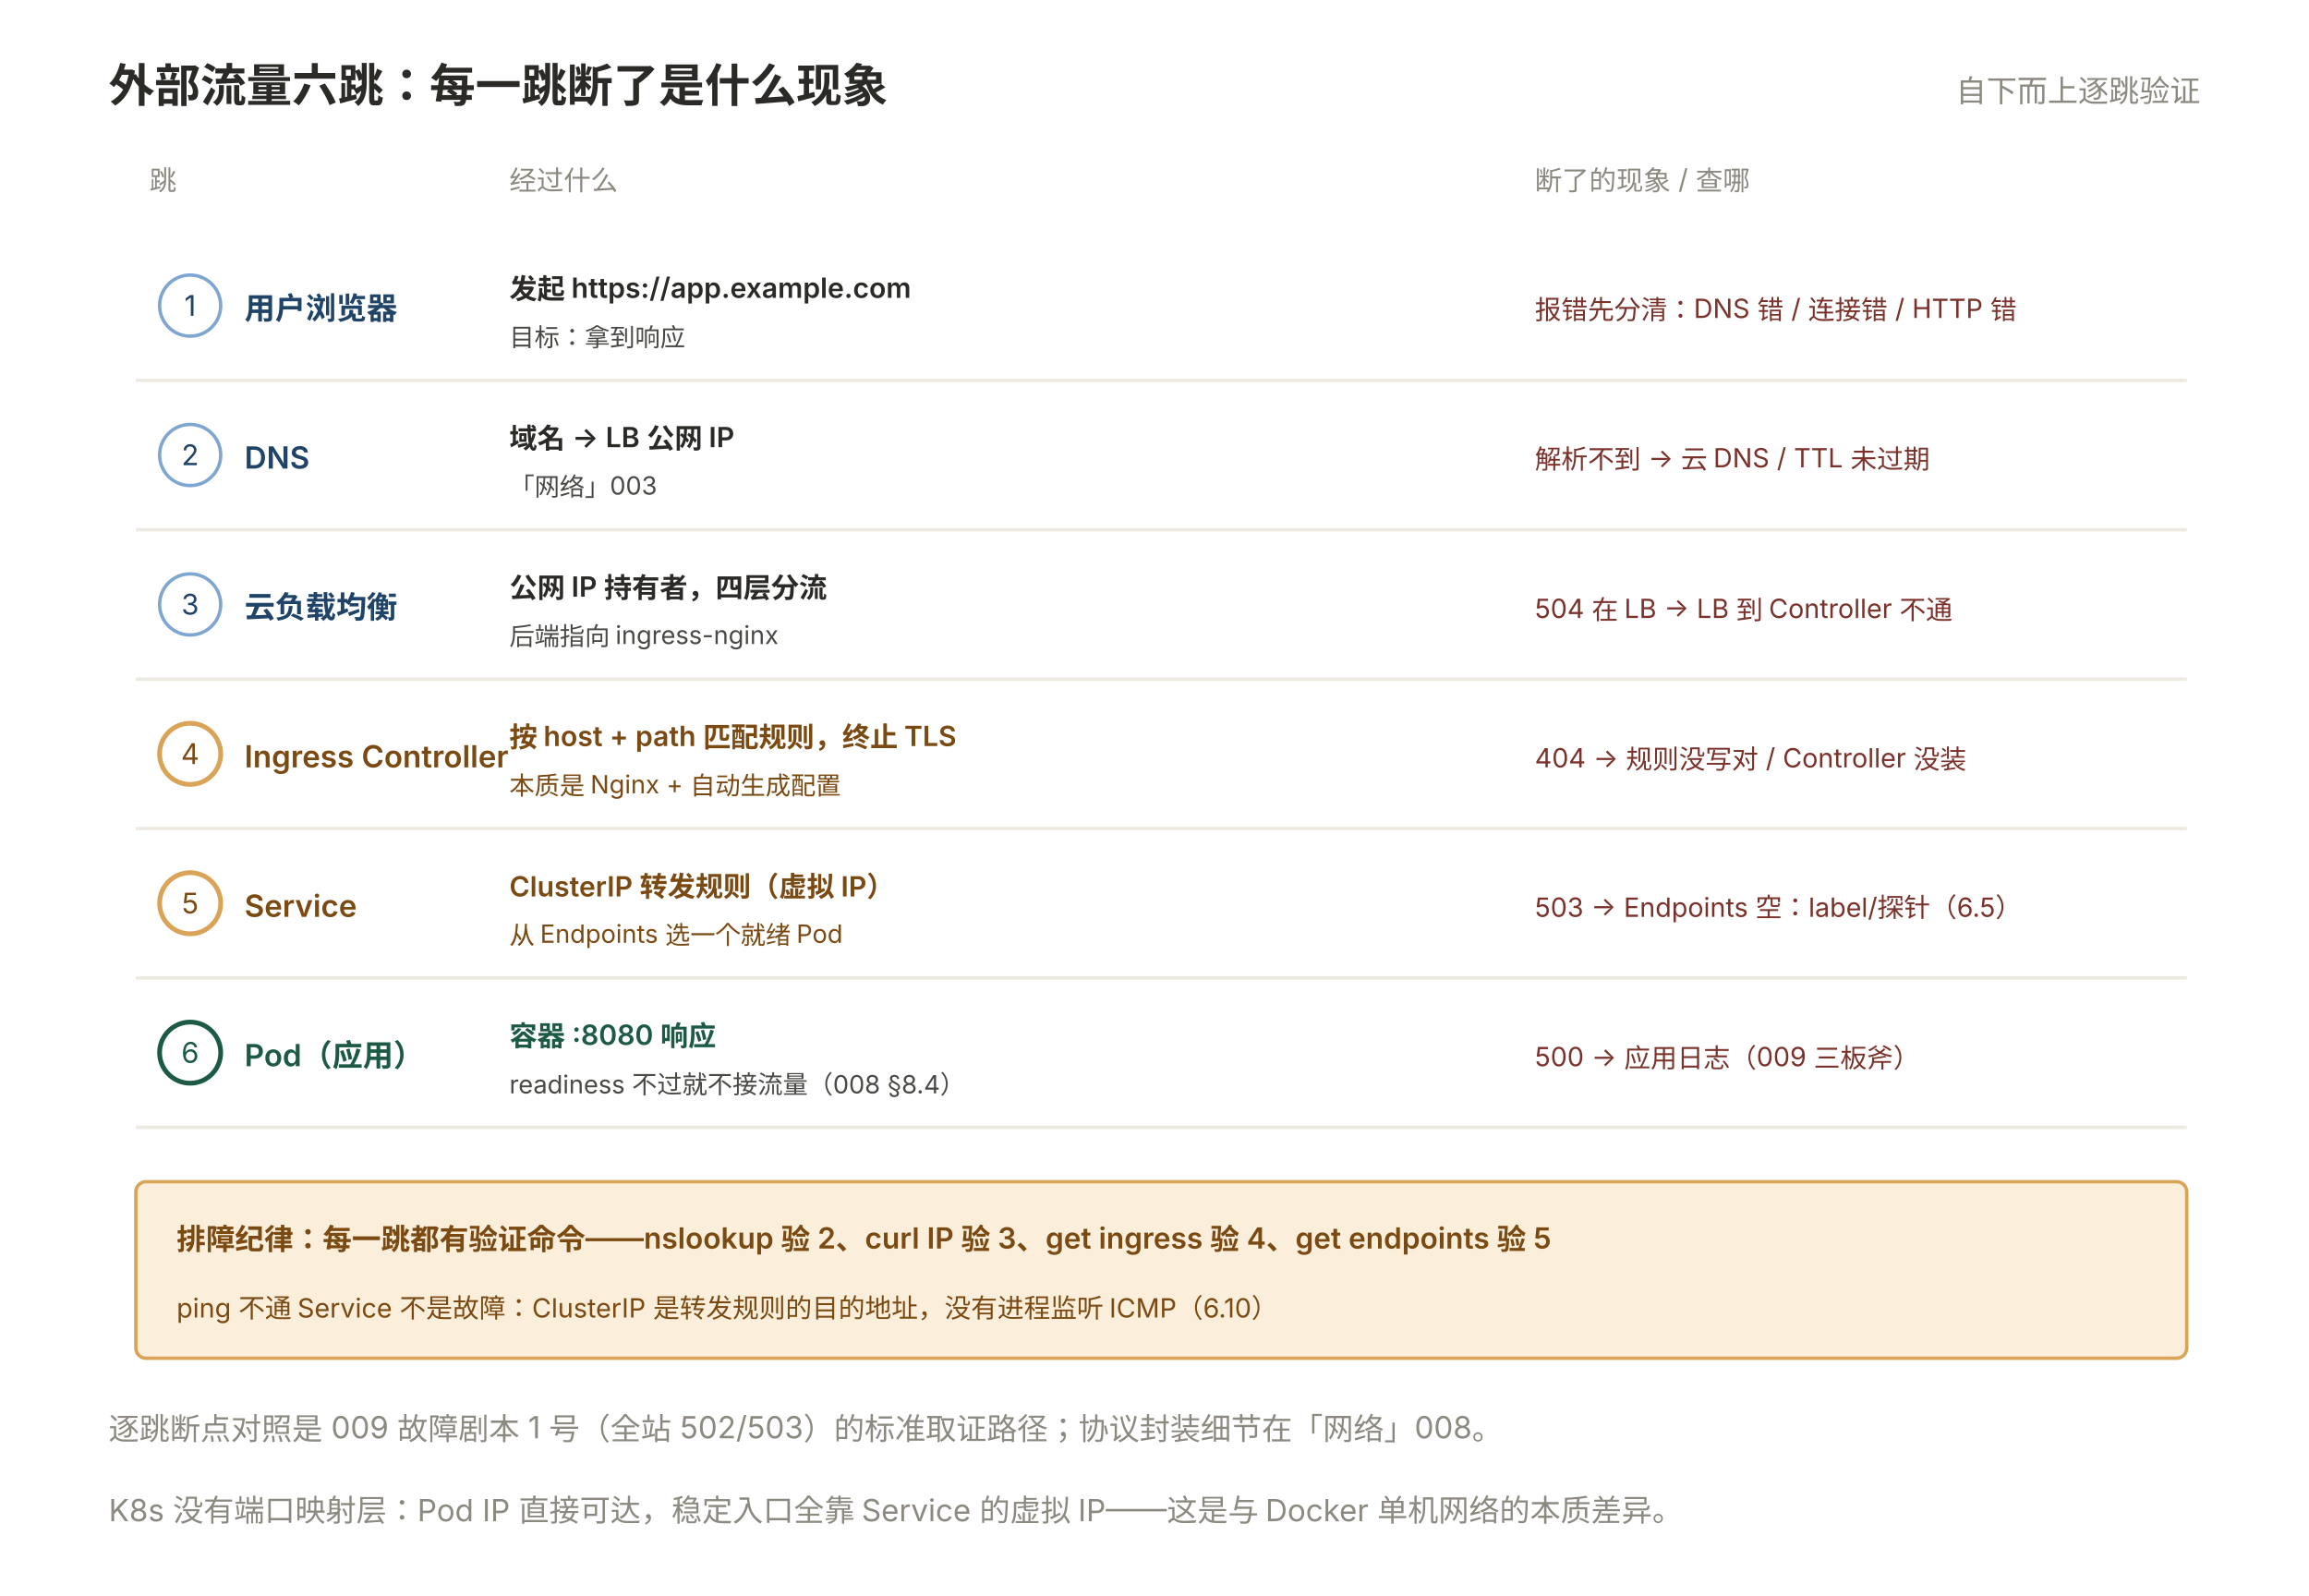
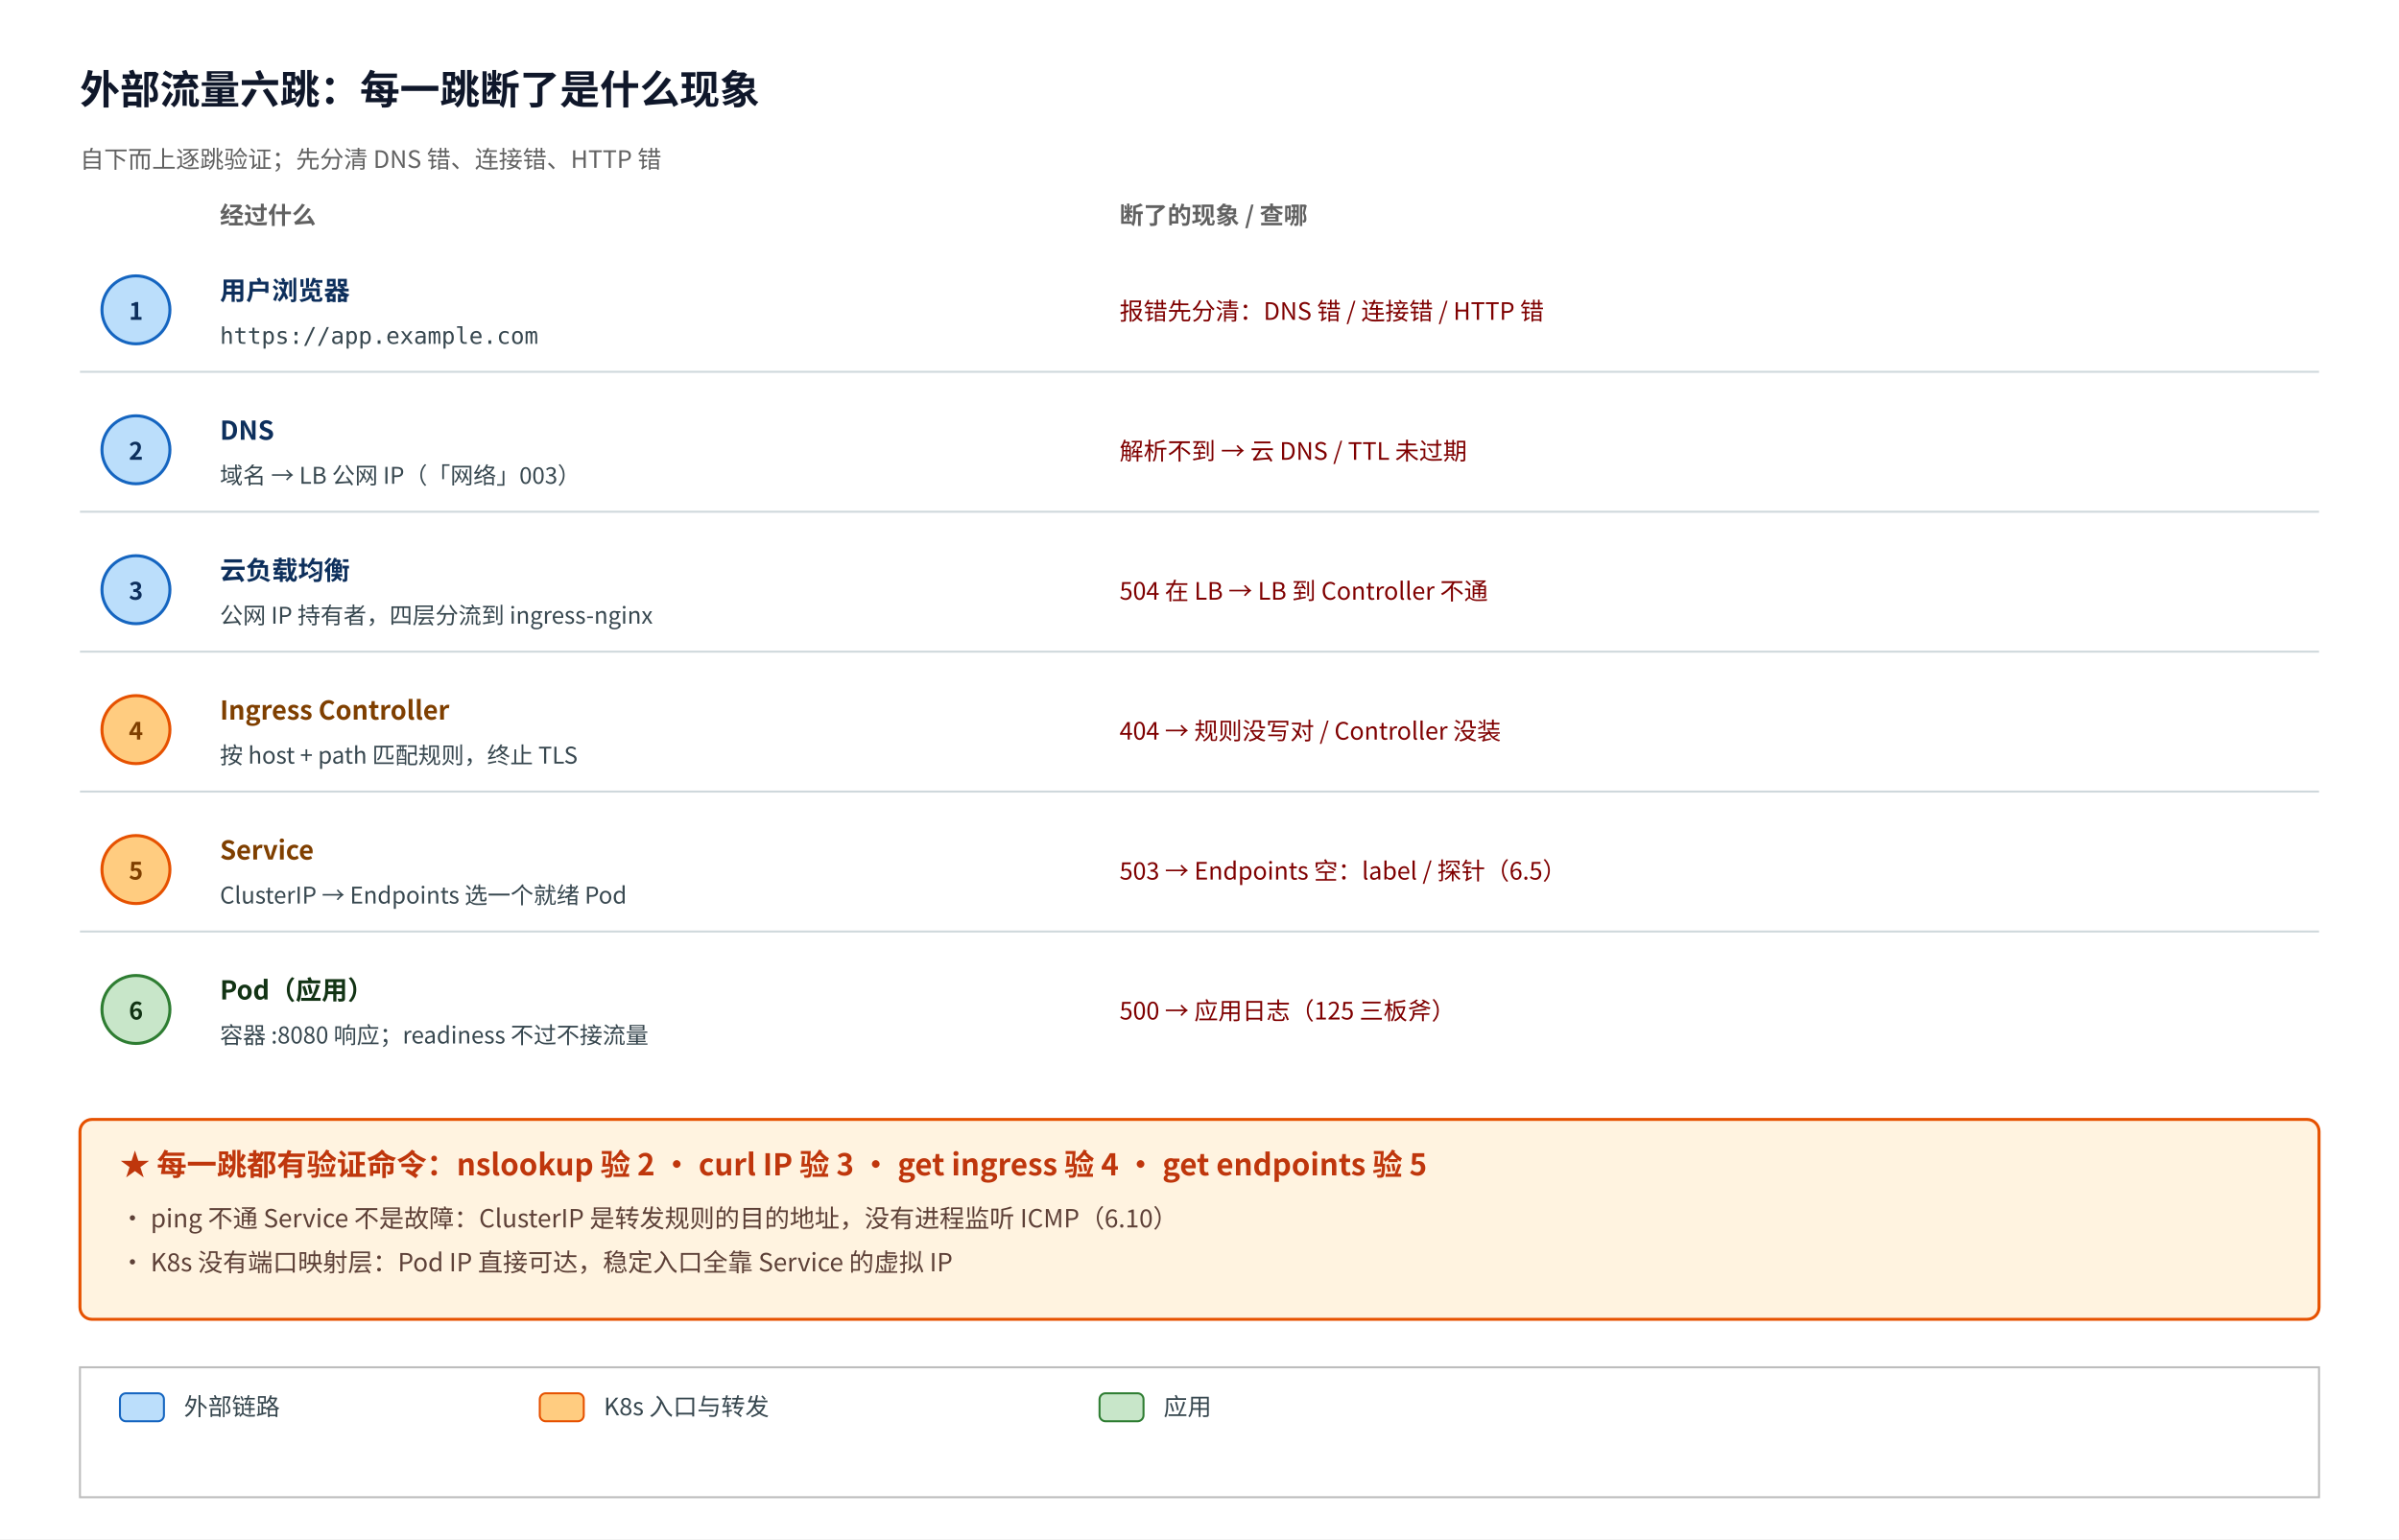
- <svg xmlns="http://www.w3.org/2000/svg" viewBox="0 0 1200 829.41" width="1200" height="829.41" font-family="-apple-system, 'Segoe UI', 'Microsoft YaHei', 'PingFang SC', sans-serif">
-   <g transform="scale(1.764706)">
-     <rect width="680" height="470" fill="#FFFFFF" />
-     <text x="32" y="30" font-size="13.5" font-weight="600" fill="#2B2A27">外部流量六跳：每一跳断了是什么现象</text>
-     <text x="648" y="30" font-size="9" fill="#8C8980" text-anchor="end">自下而上逐跳验证</text>
-     <defs>
-       <marker id="a6Blue" viewBox="0 0 10 10" refX="8" refY="5" markerWidth="6" markerHeight="6" orient="auto">
-         <path d="M0,0 L10,5 L0,10 z" fill="#7FA6D0" />
-       </marker>
-     </defs>
-     <text x="44" y="56" font-size="8" fill="#8C8980">跳</text>
-     <text x="150" y="56" font-size="8" fill="#8C8980">经过什么</text>
-     <text x="452" y="56" font-size="8" fill="#8C8980">断了的现象 / 查哪</text>
-     <circle cx="56" cy="90" r="9" fill="#FFFFFF" stroke="#7FA6D0" stroke-width="1" />
-     <text x="56" y="93" font-size="8.4" fill="#1F4468" text-anchor="middle">1</text>
-     <text x="72" y="94" font-size="9" font-weight="600" fill="#1F4468">用户浏览器</text>
-     <text x="150" y="88" font-size="8.2" font-weight="600" fill="#2B2A27">发起 https://app.example.com</text>
-     <text x="150" y="102" font-size="7.4" fill="#4A4945">目标：拿到响应</text>
-     <text x="452" y="94" font-size="7.8" fill="#7A322B">报错先分清：DNS 错 / 连接错 / HTTP 错</text>
-     <line x1="40" y1="112" x2="644" y2="112" stroke="#EDEAE2" stroke-width="1" />
-     <circle cx="56" cy="134" r="9" fill="#FFFFFF" stroke="#7FA6D0" stroke-width="1" />
-     <text x="56" y="137" font-size="8.4" fill="#1F4468" text-anchor="middle">2</text>
-     <text x="72" y="138" font-size="9" font-weight="600" fill="#1F4468">DNS</text>
-     <text x="150" y="132" font-size="8.2" font-weight="600" fill="#2B2A27">域名 → LB 公网 IP</text>
-     <text x="150" y="146" font-size="7.4" fill="#4A4945">「网络」003</text>
-     <text x="452" y="138" font-size="7.8" fill="#7A322B">解析不到 → 云 DNS / TTL 未过期</text>
-     <line x1="40" y1="156" x2="644" y2="156" stroke="#EDEAE2" stroke-width="1" />
-     <circle cx="56" cy="178" r="9" fill="#FFFFFF" stroke="#7FA6D0" stroke-width="1" />
-     <text x="56" y="181" font-size="8.4" fill="#1F4468" text-anchor="middle">3</text>
-     <text x="72" y="182" font-size="9" font-weight="600" fill="#1F4468">云负载均衡</text>
-     <text x="150" y="176" font-size="8.2" font-weight="600" fill="#2B2A27">公网 IP 持有者，四层分流</text>
-     <text x="150" y="190" font-size="7.4" fill="#4A4945">后端指向 ingress-nginx</text>
-     <text x="452" y="182" font-size="7.8" fill="#7A322B">504 在 LB → LB 到 Controller 不通</text>
-     <line x1="40" y1="200" x2="644" y2="200" stroke="#EDEAE2" stroke-width="1" />
-     <circle cx="56" cy="222" r="9" fill="#FFFFFF" stroke="#D9A458" stroke-width="1.4" />
-     <text x="56" y="225" font-size="8.4" fill="#7A4A12" text-anchor="middle">4</text>
-     <text x="72" y="226" font-size="9" font-weight="600" fill="#7A4A12">Ingress Controller</text>
-     <text x="150" y="220" font-size="8.2" font-weight="600" fill="#7A4A12">按 host + path 匹配规则，终止 TLS</text>
-     <text x="150" y="234" font-size="7.4" fill="#7A4A12">本质是 Nginx + 自动生成配置</text>
-     <text x="452" y="226" font-size="7.8" fill="#7A322B">404 → 规则没写对 / Controller 没装</text>
-     <line x1="40" y1="244" x2="644" y2="244" stroke="#EDEAE2" stroke-width="1" />
-     <circle cx="56" cy="266" r="9" fill="#FFFFFF" stroke="#D9A458" stroke-width="1.4" />
-     <text x="56" y="269" font-size="8.4" fill="#7A4A12" text-anchor="middle">5</text>
-     <text x="72" y="270" font-size="9" font-weight="600" fill="#7A4A12">Service</text>
-     <text x="150" y="264" font-size="8.2" font-weight="600" fill="#7A4A12">ClusterIP 转发规则（虚拟 IP）</text>
-     <text x="150" y="278" font-size="7.4" fill="#7A4A12">从 Endpoints 选一个就绪 Pod</text>
-     <text x="452" y="270" font-size="7.8" fill="#7A322B">503 → Endpoints 空：label/探针（6.5）</text>
-     <line x1="40" y1="288" x2="644" y2="288" stroke="#EDEAE2" stroke-width="1" />
-     <circle cx="56" cy="310" r="9" fill="#FFFFFF" stroke="#1D5A45" stroke-width="1.4" />
-     <text x="56" y="313" font-size="8.4" fill="#1D5A45" text-anchor="middle">6</text>
-     <text x="72" y="314" font-size="9" font-weight="600" fill="#1D5A45">Pod（应用）</text>
-     <text x="150" y="308" font-size="8.2" font-weight="600" fill="#1D5A45">容器 :8080 响应</text>
-     <text x="150" y="322" font-size="7.4" fill="#4A4945">readiness 不过就不接流量（008 §8.4）</text>
-     <text x="452" y="314" font-size="7.8" fill="#7A322B">500 → 应用日志（009 三板斧）</text>
-     <line x1="40" y1="332" x2="644" y2="332" stroke="#EDEAE2" stroke-width="1" />
-     <rect x="40" y="348" width="604" height="52" rx="3" fill="#FBEEDA" stroke="#D9A458" stroke-width="1" />
-     <text x="52" y="368" font-size="8.6" font-weight="600" fill="#7A4A12">排障纪律：每一跳都有验证命令——nslookup 验 2、curl IP 验 3、get ingress 验 4、get endpoints 验 5</text>
-     <text x="52" y="388" font-size="7.8" fill="#7A4A12">ping 不通 Service 不是故障：ClusterIP 是转发规则的目的地址，没有进程监听 ICMP（6.10）</text>
-     <text x="32" y="424" font-size="9" fill="#8C8980">逐跳断点对照是 009 故障剧本 1 号（全站 502/503）的标准取证路径；协议封装细节在「网络」008。</text>
-     <text x="32" y="448" font-size="9" fill="#8C8980">K8s 没有端口映射层：Pod IP 直接可达，稳定入口全靠 Service 的虚拟 IP——这是与 Docker 单机网络的本质差异。</text>
-   </g>
+ <svg xmlns="http://www.w3.org/2000/svg" viewBox="0 0 1200 770" font-family="'Microsoft YaHei','PingFang SC','Noto Sans CJK SC',sans-serif">
+   <rect x="0" y="0" width="1200" height="770" fill="#ffffff" />
+   <text x="40" y="52" font-size="20" font-weight="bold" fill="#0f172a">外部流量六跳：每一跳断了是什么现象</text>
+   <text x="40" y="84" font-size="12" fill="#616161">自下而上逐跳验证；先分清 DNS 错、连接错、HTTP 错</text>
+   <text x="110" y="112" font-size="12" font-weight="bold" fill="#616161">经过什么</text>
+   <text x="560" y="112" font-size="12" font-weight="bold" fill="#616161">断了的现象 / 查哪</text>
+   <rect x="40" y="124" width="1120" height="62" fill="#ffffff" />
+   <rect x="51" y="138" width="34" height="34" rx="17" fill="#bbdefb" stroke="#1565c0" stroke-width="1.5" />
+   <text x="68" y="160" font-size="12" font-weight="bold" fill="#0d2f5c" text-anchor="middle">1</text>
+   <text x="110" y="150" font-size="13" font-weight="bold" fill="#0d2f5c">用户浏览器</text>
+   <text x="110" y="172" font-size="11.5" fill="#37474f" font-family="ui-monospace,Menlo,Consolas,monospace">https://app.example.com</text>
+   <text x="560" y="160" font-size="12" fill="#7f0000">报错先分清：DNS 错 / 连接错 / HTTP 错</text>
+   <line x1="40" y1="186" x2="1160" y2="186" stroke="#cfd8dc" stroke-width="1" />
+   <rect x="40" y="194" width="1120" height="62" fill="#ffffff" />
+   <rect x="51" y="208" width="34" height="34" rx="17" fill="#bbdefb" stroke="#1565c0" stroke-width="1.5" />
+   <text x="68" y="230" font-size="12" font-weight="bold" fill="#0d2f5c" text-anchor="middle">2</text>
+   <text x="110" y="220" font-size="13" font-weight="bold" fill="#0d2f5c">DNS</text>
+   <text x="110" y="242" font-size="11.5" fill="#37474f">域名 → LB 公网 IP（「网络」003）</text>
+   <text x="560" y="230" font-size="12" fill="#7f0000">解析不到 → 云 DNS / TTL 未过期</text>
+   <line x1="40" y1="256" x2="1160" y2="256" stroke="#cfd8dc" stroke-width="1" />
+   <rect x="40" y="264" width="1120" height="62" fill="#ffffff" />
+   <rect x="51" y="278" width="34" height="34" rx="17" fill="#bbdefb" stroke="#1565c0" stroke-width="1.5" />
+   <text x="68" y="300" font-size="12" font-weight="bold" fill="#0d2f5c" text-anchor="middle">3</text>
+   <text x="110" y="290" font-size="13" font-weight="bold" fill="#0d2f5c">云负载均衡</text>
+   <text x="110" y="312" font-size="11.5" fill="#37474f">公网 IP 持有者，四层分流到 ingress-nginx</text>
+   <text x="560" y="300" font-size="12" fill="#7f0000">504 在 LB → LB 到 Controller 不通</text>
+   <line x1="40" y1="326" x2="1160" y2="326" stroke="#cfd8dc" stroke-width="1" />
+   <rect x="40" y="334" width="1120" height="62" fill="#ffffff" />
+   <rect x="51" y="348" width="34" height="34" rx="17" fill="#ffcc80" stroke="#e65100" stroke-width="1.5" />
+   <text x="68" y="370" font-size="12" font-weight="bold" fill="#7f3f00" text-anchor="middle">4</text>
+   <text x="110" y="360" font-size="13" font-weight="bold" fill="#7f3f00">Ingress Controller</text>
+   <text x="110" y="382" font-size="11.5" fill="#37474f">按 host + path 匹配规则，终止 TLS</text>
+   <text x="560" y="370" font-size="12" fill="#7f0000">404 → 规则没写对 / Controller 没装</text>
+   <line x1="40" y1="396" x2="1160" y2="396" stroke="#cfd8dc" stroke-width="1" />
+   <rect x="40" y="404" width="1120" height="62" fill="#ffffff" />
+   <rect x="51" y="418" width="34" height="34" rx="17" fill="#ffcc80" stroke="#e65100" stroke-width="1.5" />
+   <text x="68" y="440" font-size="12" font-weight="bold" fill="#7f3f00" text-anchor="middle">5</text>
+   <text x="110" y="430" font-size="13" font-weight="bold" fill="#7f3f00">Service</text>
+   <text x="110" y="452" font-size="11.5" fill="#37474f">ClusterIP → Endpoints 选一个就绪 Pod</text>
+   <text x="560" y="440" font-size="12" fill="#7f0000">503 → Endpoints 空：label / 探针（6.5）</text>
+   <line x1="40" y1="466" x2="1160" y2="466" stroke="#cfd8dc" stroke-width="1" />
+   <rect x="40" y="474" width="1120" height="62" fill="#ffffff" />
+   <rect x="51" y="488" width="34" height="34" rx="17" fill="#c8e6c9" stroke="#2e7d32" stroke-width="1.5" />
+   <text x="68" y="510" font-size="12" font-weight="bold" fill="#123314" text-anchor="middle">6</text>
+   <text x="110" y="500" font-size="13" font-weight="bold" fill="#123314">Pod（应用）</text>
+   <text x="110" y="522" font-size="11.5" fill="#37474f">容器 :8080 响应；readiness 不过不接流量</text>
+   <text x="560" y="510" font-size="12" fill="#7f0000">500 → 应用日志（125 三板斧）</text>
+   <rect x="40" y="560" width="1120" height="100" rx="6" fill="#fff3e0" stroke="#e65100" stroke-width="1.5" />
+   <text x="60" y="588" font-size="15" font-weight="bold" fill="#bf360c">★ 每一跳都有验证命令：nslookup 验 2 · curl IP 验 3 · get ingress 验 4 · get endpoints 验 5</text>
+   <text x="60" y="614" font-size="12.5" fill="#5d4037">· ping 不通 Service 不是故障：ClusterIP 是转发规则的目的地址，没有进程监听 ICMP（6.10）</text>
+   <text x="60" y="636" font-size="12.5" fill="#5d4037">· K8s 没有端口映射层：Pod IP 直接可达，稳定入口全靠 Service 的虚拟 IP</text>
+   <rect x="40" y="684" width="1120" height="65" fill="#ffffff" stroke="#bdbdbd" stroke-width="1" />
+   <rect x="60" y="697" width="22" height="14" rx="3" fill="#bbdefb" stroke="#1565c0" stroke-width="1" />
+   <text x="92" y="708" font-size="12" fill="#37474f">外部链路</text>
+   <rect x="270" y="697" width="22" height="14" rx="3" fill="#ffcc80" stroke="#e65100" stroke-width="1" />
+   <text x="302" y="708" font-size="12" fill="#37474f">K8s 入口与转发</text>
+   <rect x="550" y="697" width="22" height="14" rx="3" fill="#c8e6c9" stroke="#2e7d32" stroke-width="1" />
+   <text x="582" y="708" font-size="12" fill="#37474f">应用</text>
</svg>
